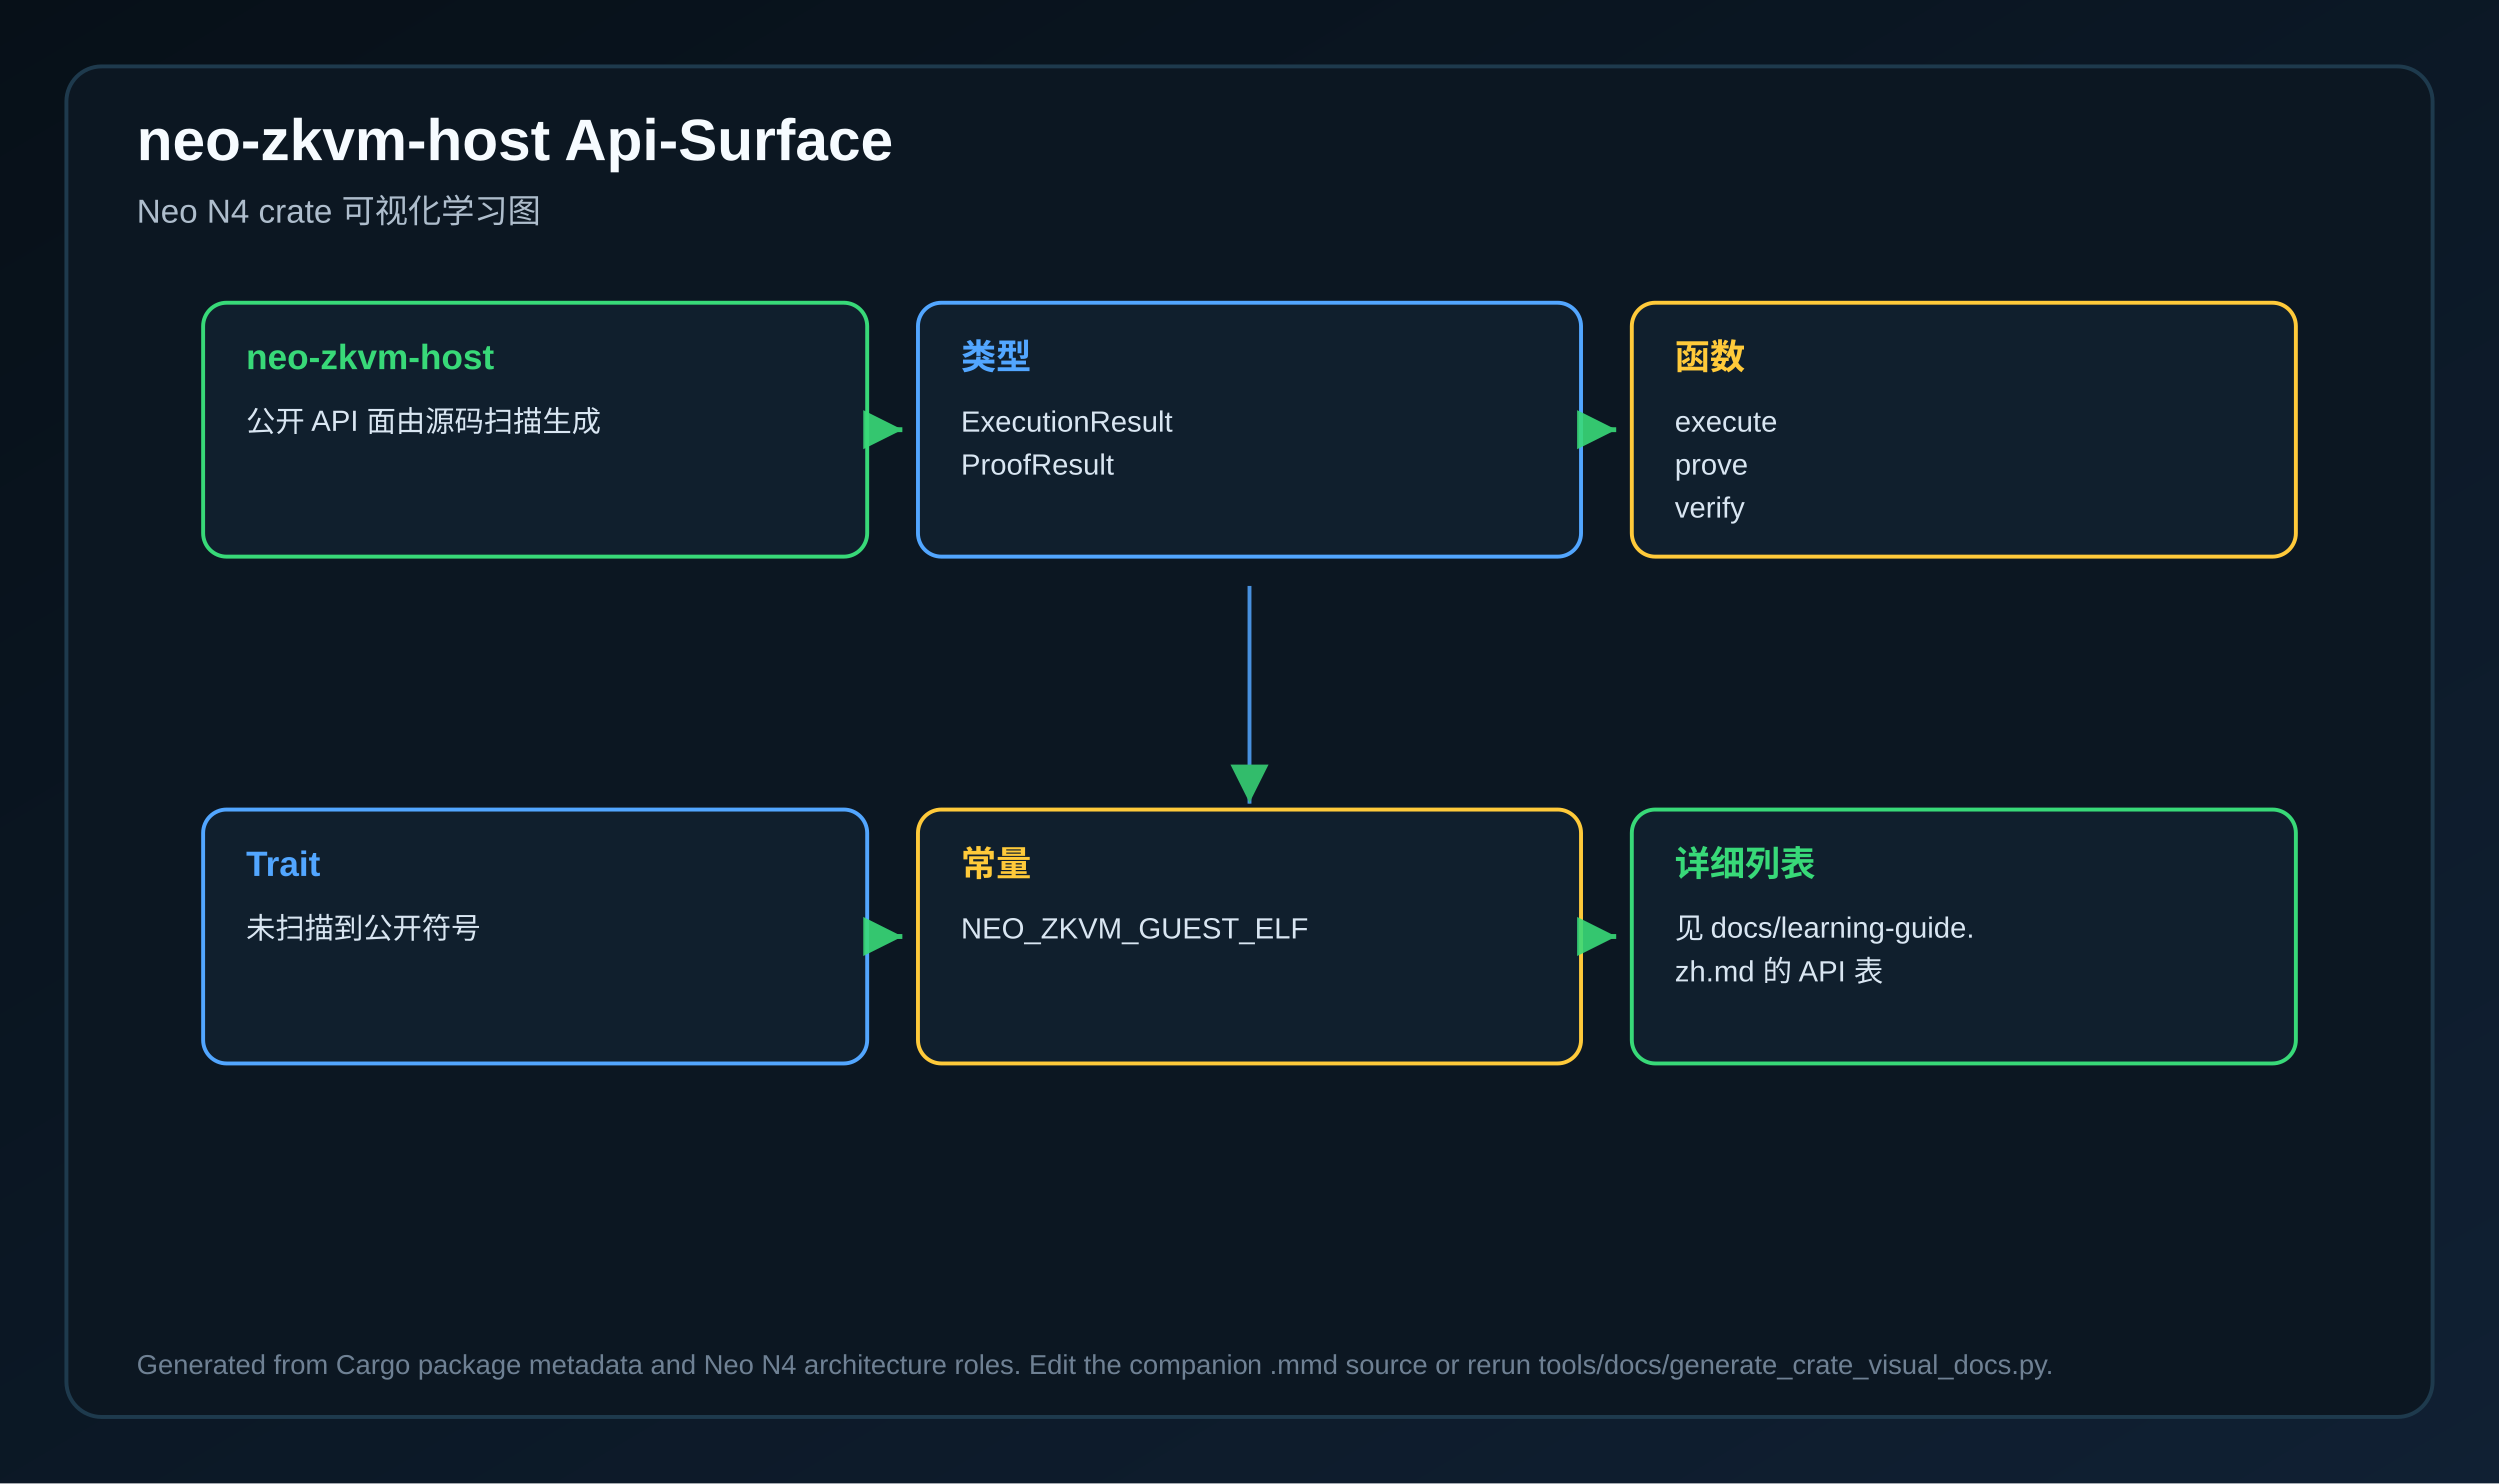
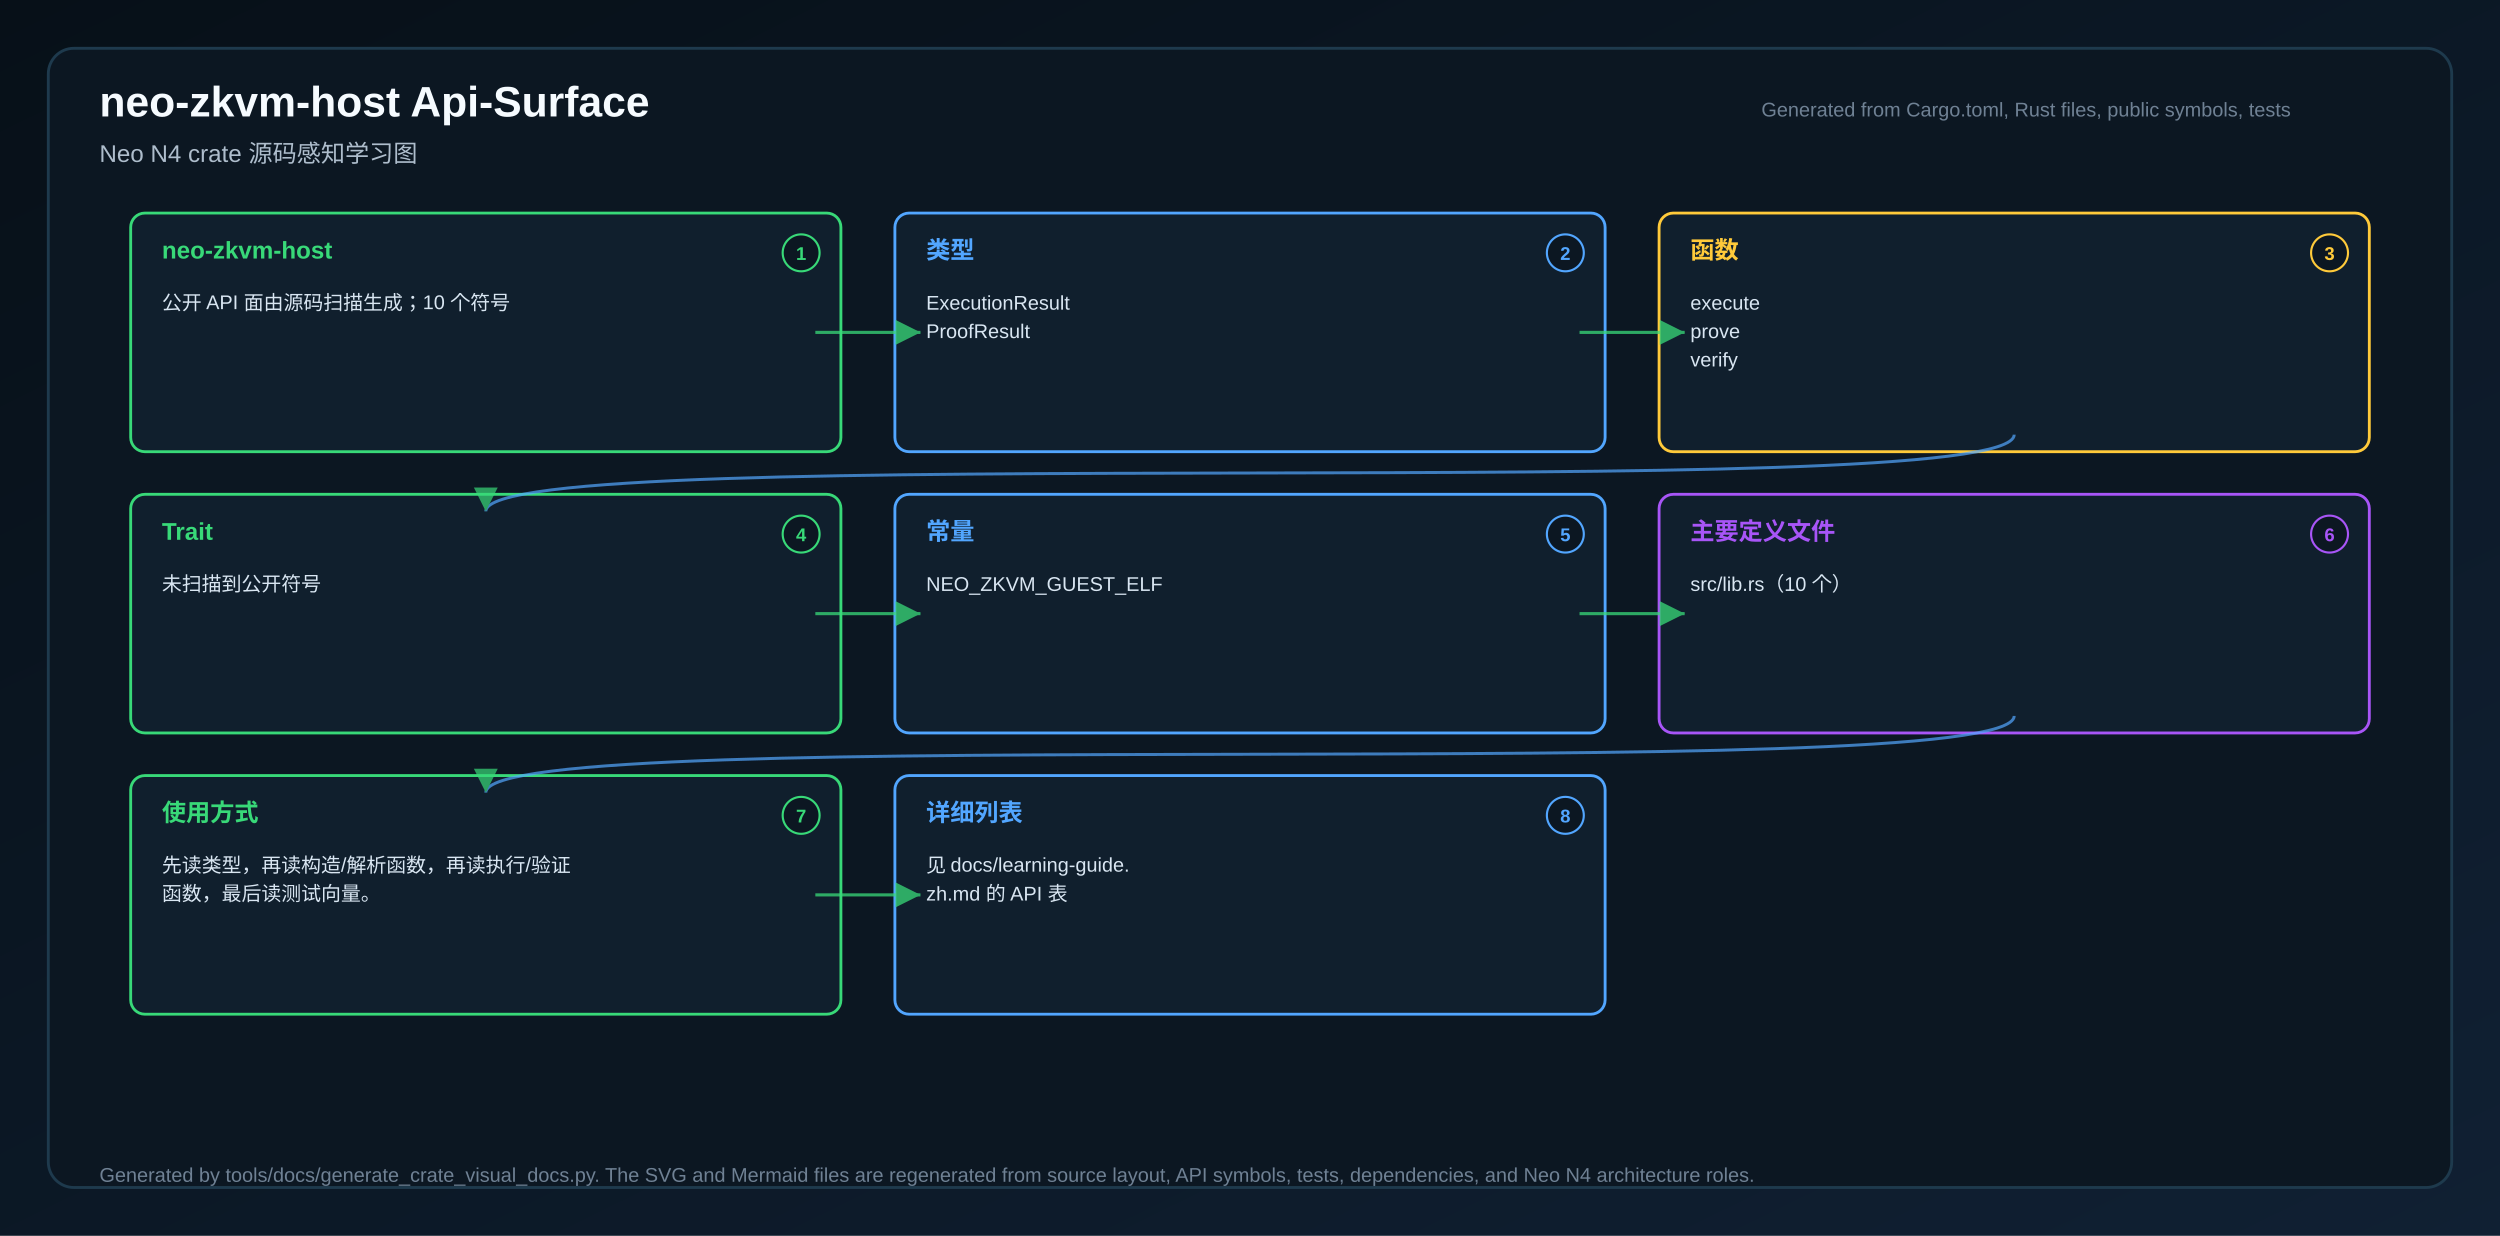
- <svg xmlns="http://www.w3.org/2000/svg" width="1280" height="760" viewBox="0 0 1280 760" role="img" aria-label="neo-zkvm-host Api-Surface">
+ <svg xmlns="http://www.w3.org/2000/svg" width="1760" height="870" viewBox="0 0 1760 870" role="img" aria-label="neo-zkvm-host Api-Surface">
  <defs>
    <linearGradient id="bg" x1="0" x2="1" y1="0" y2="1">
      <stop offset="0" stop-color="#071018" />
      <stop offset="1" stop-color="#102033" />
    </linearGradient>
    <marker id="arrow" markerWidth="12" markerHeight="12" refX="10" refY="6" orient="auto">
      <path d="M2,2 L10,6 L2,10 Z" fill="#38d978" />
    </marker>
  </defs>
-   <rect x="0" y="0" width="1280" height="760" fill="url(#bg)" />
-   <rect x="34" y="34" width="1212" height="692" rx="18" fill="#0c1722" stroke="#1e3a4d" stroke-width="2" />
+   <rect x="0" y="0" width="1760" height="870" fill="url(#bg)" />
+   <rect x="34" y="34" width="1692" height="802" rx="18" fill="#0c1722" stroke="#1e3a4d" stroke-width="2" />
  <text x="70" y="82" fill="#f6fbff" font-size="30" font-family="Segoe UI, Arial, sans-serif" font-weight="700">neo-zkvm-host Api-Surface</text>
-   <text x="70" y="114" fill="#aebdcc" font-size="17" font-family="Segoe UI, Arial, sans-serif">Neo N4 crate 可视化学习图</text>
-   <rect x="104" y="155" width="340" height="130" rx="12" fill="#101f2d" stroke="#38d978" stroke-width="2" />
-   <text x="126" y="189" fill="#38d978" font-size="18" font-family="Segoe UI, Arial, sans-serif" font-weight="700">neo-zkvm-host</text>
-   <text x="126" y="221" fill="#d9e6f2" font-size="15" font-family="Segoe UI, Arial, sans-serif">公开 API 面由源码扫描生成</text>
-   <rect x="470" y="155" width="340" height="130" rx="12" fill="#101f2d" stroke="#52a6ff" stroke-width="2" />
-   <text x="492" y="189" fill="#52a6ff" font-size="18" font-family="Segoe UI, Arial, sans-serif" font-weight="700">类型</text>
-   <text x="492" y="221" fill="#d9e6f2" font-size="15" font-family="Segoe UI, Arial, sans-serif">ExecutionResult</text>
-   <text x="492" y="243" fill="#d9e6f2" font-size="15" font-family="Segoe UI, Arial, sans-serif">ProofResult</text>
-   <line x1="452" y1="220" x2="462" y2="220" stroke="#38d978" stroke-width="2.5" marker-end="url(#arrow)" opacity="0.9" />
-   <rect x="836" y="155" width="340" height="130" rx="12" fill="#101f2d" stroke="#ffca3a" stroke-width="2" />
-   <text x="858" y="189" fill="#ffca3a" font-size="18" font-family="Segoe UI, Arial, sans-serif" font-weight="700">函数</text>
-   <text x="858" y="221" fill="#d9e6f2" font-size="15" font-family="Segoe UI, Arial, sans-serif">execute</text>
-   <text x="858" y="243" fill="#d9e6f2" font-size="15" font-family="Segoe UI, Arial, sans-serif">prove</text>
-   <text x="858" y="265" fill="#d9e6f2" font-size="15" font-family="Segoe UI, Arial, sans-serif">verify</text>
-   <line x1="818" y1="220" x2="828" y2="220" stroke="#38d978" stroke-width="2.5" marker-end="url(#arrow)" opacity="0.9" />
-   <rect x="104" y="415" width="340" height="130" rx="12" fill="#101f2d" stroke="#52a6ff" stroke-width="2" />
-   <text x="126" y="449" fill="#52a6ff" font-size="18" font-family="Segoe UI, Arial, sans-serif" font-weight="700">Trait</text>
-   <text x="126" y="481" fill="#d9e6f2" font-size="15" font-family="Segoe UI, Arial, sans-serif">未扫描到公开符号</text>
-   <rect x="470" y="415" width="340" height="130" rx="12" fill="#101f2d" stroke="#ffca3a" stroke-width="2" />
-   <text x="492" y="449" fill="#ffca3a" font-size="18" font-family="Segoe UI, Arial, sans-serif" font-weight="700">常量</text>
-   <text x="492" y="481" fill="#d9e6f2" font-size="15" font-family="Segoe UI, Arial, sans-serif">NEO_ZKVM_GUEST_ELF</text>
-   <line x1="452" y1="480" x2="462" y2="480" stroke="#38d978" stroke-width="2.5" marker-end="url(#arrow)" opacity="0.9" />
-   <rect x="836" y="415" width="340" height="130" rx="12" fill="#101f2d" stroke="#38d978" stroke-width="2" />
-   <text x="858" y="449" fill="#38d978" font-size="18" font-family="Segoe UI, Arial, sans-serif" font-weight="700">详细列表</text>
-   <text x="858" y="481" fill="#d9e6f2" font-size="15" font-family="Segoe UI, Arial, sans-serif">见 docs/learning-guide.</text>
-   <text x="858" y="503" fill="#d9e6f2" font-size="15" font-family="Segoe UI, Arial, sans-serif">zh.md 的 API 表</text>
-   <line x1="818" y1="480" x2="828" y2="480" stroke="#38d978" stroke-width="2.5" marker-end="url(#arrow)" opacity="0.9" />
-   <path d="M640 300 C640 350 640 370 640 412" stroke="#52a6ff" stroke-width="2.5" fill="none" marker-end="url(#arrow)" opacity="0.85" />
-   <text x="70" y="704" fill="#6f8194" font-size="14" font-family="Segoe UI, Arial, sans-serif">Generated from Cargo package metadata and Neo N4 architecture roles. Edit the companion .mmd source or rerun tools/docs/generate_crate_visual_docs.py.</text>
+   <text x="70" y="114" fill="#aebdcc" font-size="17" font-family="Segoe UI, Arial, sans-serif">Neo N4 crate 源码感知学习图</text>
+   <text x="1240" y="82" fill="#6f8194" font-size="14" font-family="Segoe UI, Arial, sans-serif">Generated from Cargo.toml, Rust files, public symbols, tests</text>
+   <rect x="92" y="150" width="500" height="168" rx="10" fill="#101f2d" stroke="#38d978" stroke-width="2" />
+   <circle cx="564" cy="178" r="13" fill="#0c1722" stroke="#38d978" stroke-width="1.5" />
+   <text x="564" y="183" text-anchor="middle" fill="#38d978" font-size="13" font-family="Segoe UI, Arial, sans-serif" font-weight="700">1</text>
+   <text x="114" y="182" fill="#38d978" font-size="17" font-family="Segoe UI, Arial, sans-serif" font-weight="700">neo-zkvm-host</text>
+   <text x="114" y="218" fill="#d9e6f2" font-size="14" font-family="Segoe UI, Arial, sans-serif">公开 API 面由源码扫描生成；10 个符号</text>
+   <rect x="630" y="150" width="500" height="168" rx="10" fill="#101f2d" stroke="#52a6ff" stroke-width="2" />
+   <circle cx="1102" cy="178" r="13" fill="#0c1722" stroke="#52a6ff" stroke-width="1.5" />
+   <text x="1102" y="183" text-anchor="middle" fill="#52a6ff" font-size="13" font-family="Segoe UI, Arial, sans-serif" font-weight="700">2</text>
+   <text x="652" y="182" fill="#52a6ff" font-size="17" font-family="Segoe UI, Arial, sans-serif" font-weight="700">类型</text>
+   <text x="652" y="218" fill="#d9e6f2" font-size="14" font-family="Segoe UI, Arial, sans-serif">ExecutionResult</text>
+   <text x="652" y="238" fill="#d9e6f2" font-size="14" font-family="Segoe UI, Arial, sans-serif">ProofResult</text>
+   <rect x="1168" y="150" width="500" height="168" rx="10" fill="#101f2d" stroke="#ffca3a" stroke-width="2" />
+   <circle cx="1640" cy="178" r="13" fill="#0c1722" stroke="#ffca3a" stroke-width="1.5" />
+   <text x="1640" y="183" text-anchor="middle" fill="#ffca3a" font-size="13" font-family="Segoe UI, Arial, sans-serif" font-weight="700">3</text>
+   <text x="1190" y="182" fill="#ffca3a" font-size="17" font-family="Segoe UI, Arial, sans-serif" font-weight="700">函数</text>
+   <text x="1190" y="218" fill="#d9e6f2" font-size="14" font-family="Segoe UI, Arial, sans-serif">execute</text>
+   <text x="1190" y="238" fill="#d9e6f2" font-size="14" font-family="Segoe UI, Arial, sans-serif">prove</text>
+   <text x="1190" y="258" fill="#d9e6f2" font-size="14" font-family="Segoe UI, Arial, sans-serif">verify</text>
+   <rect x="92" y="348" width="500" height="168" rx="10" fill="#101f2d" stroke="#38d978" stroke-width="2" />
+   <circle cx="564" cy="376" r="13" fill="#0c1722" stroke="#38d978" stroke-width="1.5" />
+   <text x="564" y="381" text-anchor="middle" fill="#38d978" font-size="13" font-family="Segoe UI, Arial, sans-serif" font-weight="700">4</text>
+   <text x="114" y="380" fill="#38d978" font-size="17" font-family="Segoe UI, Arial, sans-serif" font-weight="700">Trait</text>
+   <text x="114" y="416" fill="#d9e6f2" font-size="14" font-family="Segoe UI, Arial, sans-serif">未扫描到公开符号</text>
+   <rect x="630" y="348" width="500" height="168" rx="10" fill="#101f2d" stroke="#52a6ff" stroke-width="2" />
+   <circle cx="1102" cy="376" r="13" fill="#0c1722" stroke="#52a6ff" stroke-width="1.5" />
+   <text x="1102" y="381" text-anchor="middle" fill="#52a6ff" font-size="13" font-family="Segoe UI, Arial, sans-serif" font-weight="700">5</text>
+   <text x="652" y="380" fill="#52a6ff" font-size="17" font-family="Segoe UI, Arial, sans-serif" font-weight="700">常量</text>
+   <text x="652" y="416" fill="#d9e6f2" font-size="14" font-family="Segoe UI, Arial, sans-serif">NEO_ZKVM_GUEST_ELF</text>
+   <rect x="1168" y="348" width="500" height="168" rx="10" fill="#101f2d" stroke="#a855f7" stroke-width="2" />
+   <circle cx="1640" cy="376" r="13" fill="#0c1722" stroke="#a855f7" stroke-width="1.5" />
+   <text x="1640" y="381" text-anchor="middle" fill="#a855f7" font-size="13" font-family="Segoe UI, Arial, sans-serif" font-weight="700">6</text>
+   <text x="1190" y="380" fill="#a855f7" font-size="17" font-family="Segoe UI, Arial, sans-serif" font-weight="700">主要定义文件</text>
+   <text x="1190" y="416" fill="#d9e6f2" font-size="14" font-family="Segoe UI, Arial, sans-serif">src/lib.rs（10 个）</text>
+   <rect x="92" y="546" width="500" height="168" rx="10" fill="#101f2d" stroke="#38d978" stroke-width="2" />
+   <circle cx="564" cy="574" r="13" fill="#0c1722" stroke="#38d978" stroke-width="1.5" />
+   <text x="564" y="579" text-anchor="middle" fill="#38d978" font-size="13" font-family="Segoe UI, Arial, sans-serif" font-weight="700">7</text>
+   <text x="114" y="578" fill="#38d978" font-size="17" font-family="Segoe UI, Arial, sans-serif" font-weight="700">使用方式</text>
+   <text x="114" y="614" fill="#d9e6f2" font-size="14" font-family="Segoe UI, Arial, sans-serif">先读类型，再读构造/解析函数，再读执行/验证</text>
+   <text x="114" y="634" fill="#d9e6f2" font-size="14" font-family="Segoe UI, Arial, sans-serif">函数，最后读测试向量。</text>
+   <rect x="630" y="546" width="500" height="168" rx="10" fill="#101f2d" stroke="#52a6ff" stroke-width="2" />
+   <circle cx="1102" cy="574" r="13" fill="#0c1722" stroke="#52a6ff" stroke-width="1.5" />
+   <text x="1102" y="579" text-anchor="middle" fill="#52a6ff" font-size="13" font-family="Segoe UI, Arial, sans-serif" font-weight="700">8</text>
+   <text x="652" y="578" fill="#52a6ff" font-size="17" font-family="Segoe UI, Arial, sans-serif" font-weight="700">详细列表</text>
+   <text x="652" y="614" fill="#d9e6f2" font-size="14" font-family="Segoe UI, Arial, sans-serif">见 docs/learning-guide.</text>
+   <text x="652" y="634" fill="#d9e6f2" font-size="14" font-family="Segoe UI, Arial, sans-serif">zh.md 的 API 表</text>
+   <line x1="574" y1="234" x2="648" y2="234" stroke="#38d978" stroke-width="2.2" marker-end="url(#arrow)" opacity="0.75" />
+   <line x1="1112" y1="234" x2="1186" y2="234" stroke="#38d978" stroke-width="2.2" marker-end="url(#arrow)" opacity="0.75" />
+   <line x1="574" y1="432" x2="648" y2="432" stroke="#38d978" stroke-width="2.2" marker-end="url(#arrow)" opacity="0.75" />
+   <line x1="1112" y1="432" x2="1186" y2="432" stroke="#38d978" stroke-width="2.2" marker-end="url(#arrow)" opacity="0.75" />
+   <line x1="574" y1="630" x2="648" y2="630" stroke="#38d978" stroke-width="2.2" marker-end="url(#arrow)" opacity="0.75" />
+   <path d="M1418 306 C1418 358, 342 308, 342 360" stroke="#52a6ff" stroke-width="2.1" fill="none" marker-end="url(#arrow)" opacity="0.7" />
+   <path d="M1418 504 C1418 556, 342 506, 342 558" stroke="#52a6ff" stroke-width="2.1" fill="none" marker-end="url(#arrow)" opacity="0.7" />
+   <text x="70" y="832" fill="#6f8194" font-size="14" font-family="Segoe UI, Arial, sans-serif">Generated by tools/docs/generate_crate_visual_docs.py. The SVG and Mermaid files are regenerated from source layout, API symbols, tests, dependencies, and Neo N4 architecture roles.</text>
</svg>
